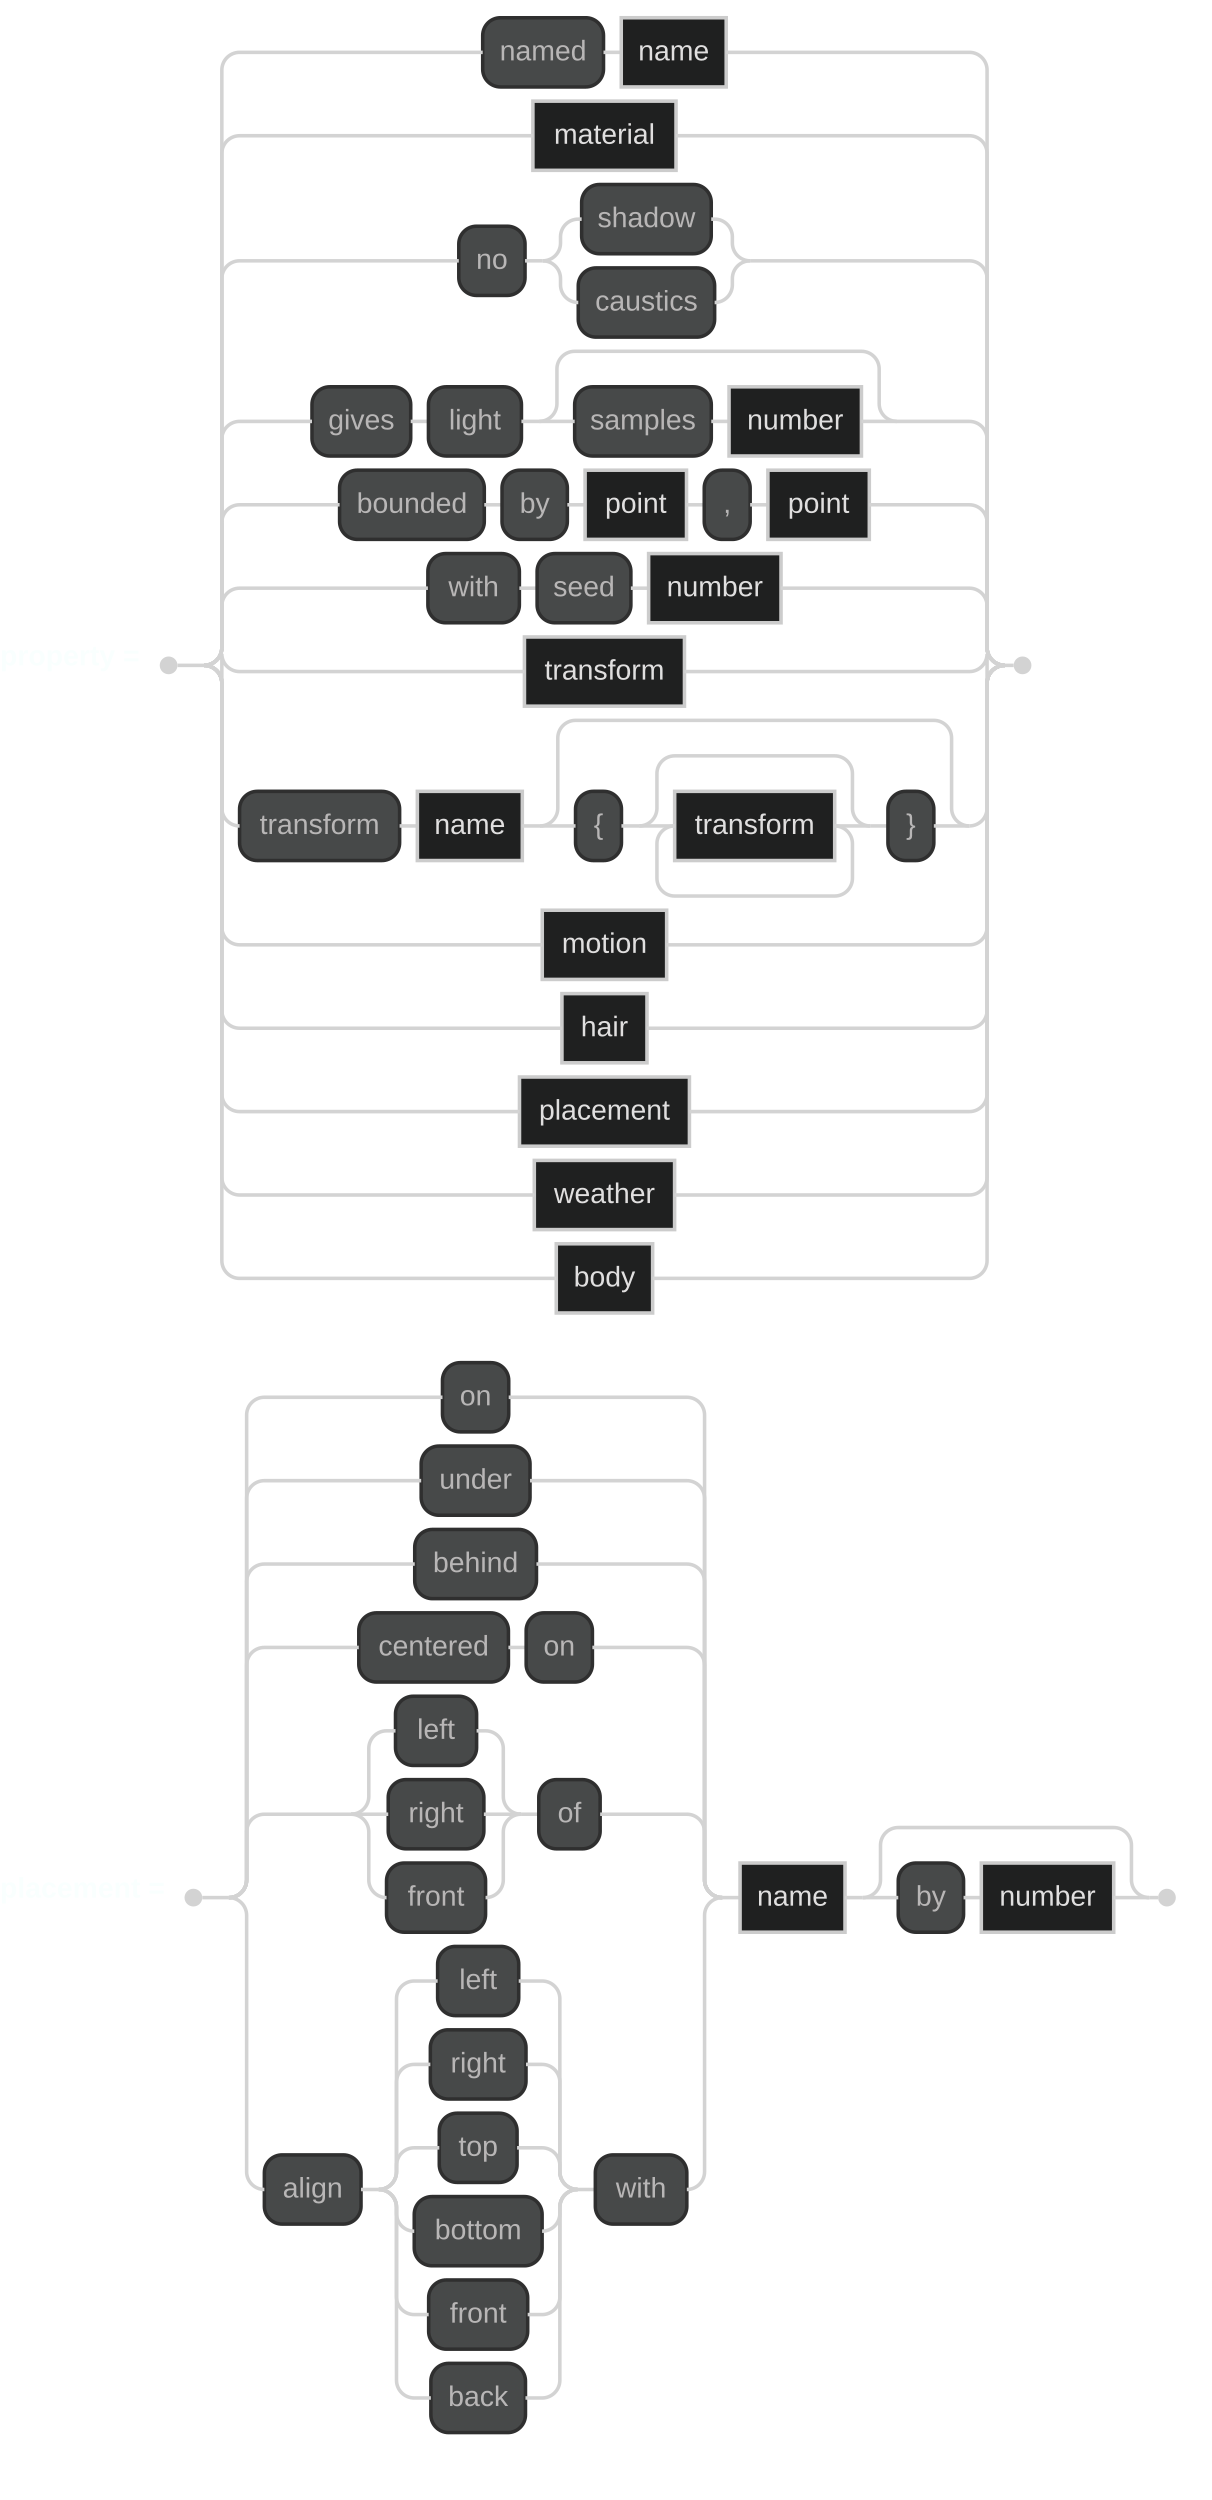
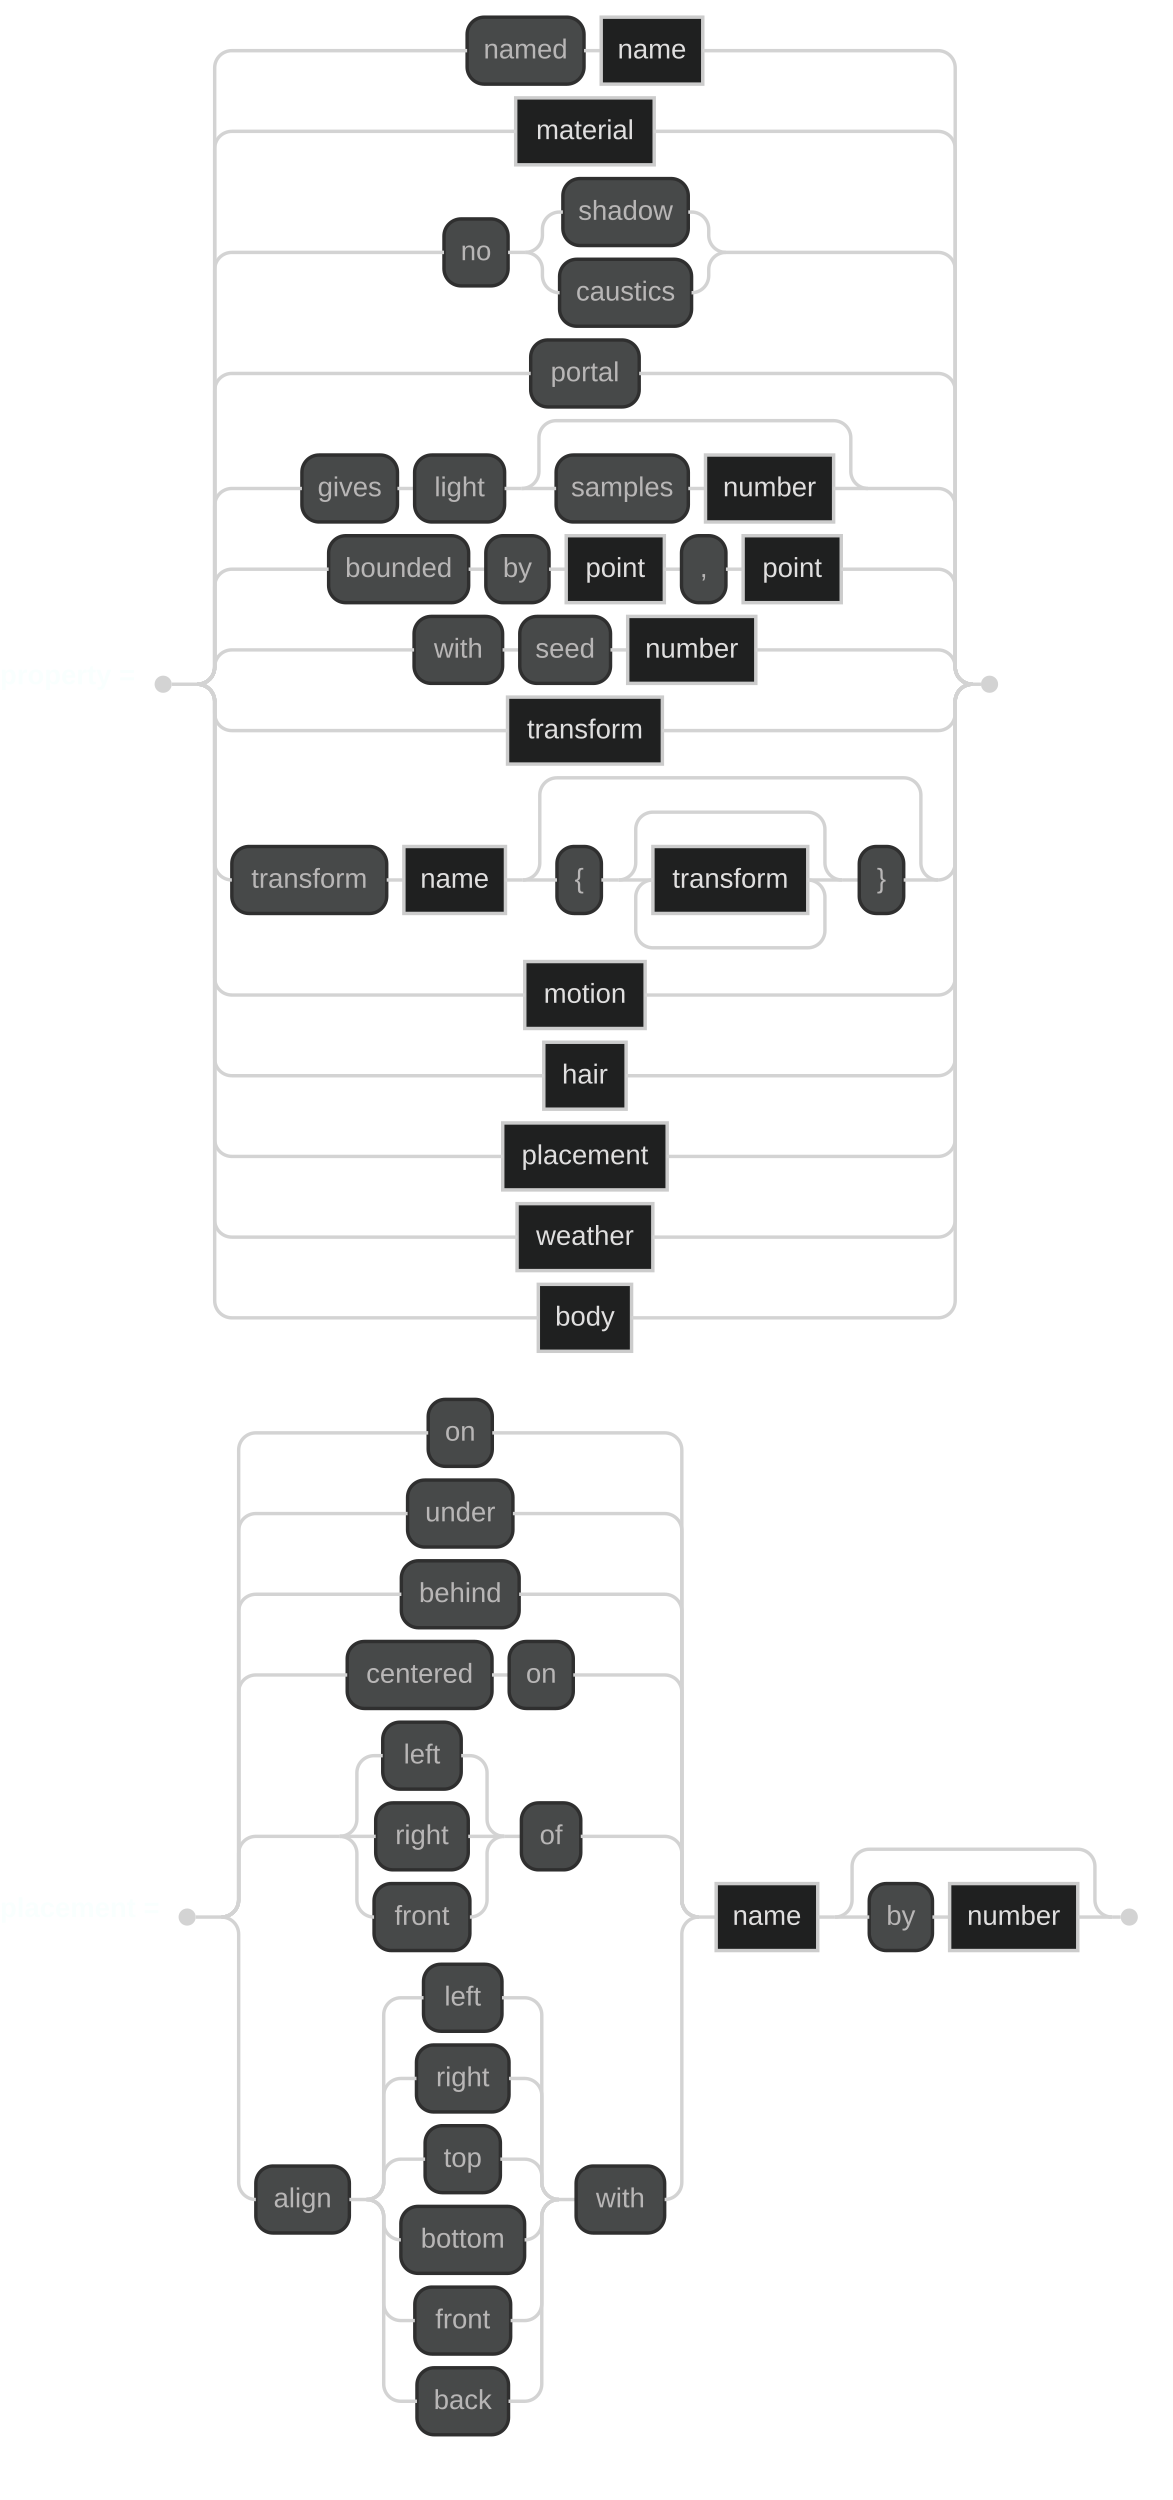
- <svg xmlns="http://www.w3.org/2000/svg" id="my-svg" width="100%" class="railroad-diagram" style="max-width: 682.688px; background-color: transparent;" viewBox="0 0 682.688 1409" role="graphics-document document" aria-roledescription="railroadEbnf">
+ <svg xmlns="http://www.w3.org/2000/svg" id="my-svg" width="100%" class="railroad-diagram" style="max-width: 682.688px; background-color: transparent;" viewBox="0 0 682.688 1456" role="graphics-document document" aria-roledescription="railroadEbnf">
  <style>#my-svg{font-family:"trebuchet ms",verdana,arial,sans-serif;font-size:16px;fill:#ccc;}@keyframes edge-animation-frame{from{stroke-dashoffset:0;}}@keyframes dash{to{stroke-dashoffset:0;}}#my-svg .edge-animation-slow{stroke-dasharray:9,5!important;stroke-dashoffset:900;animation:dash 50s linear infinite;stroke-linecap:round;}#my-svg .edge-animation-fast{stroke-dasharray:9,5!important;stroke-dashoffset:900;animation:dash 20s linear infinite;stroke-linecap:round;}#my-svg .error-icon{fill:#a44141;}#my-svg .error-text{fill:#ddd;stroke:#ddd;}#my-svg .edge-thickness-normal{stroke-width:1px;}#my-svg .edge-thickness-thick{stroke-width:3.5px;}#my-svg .edge-pattern-solid{stroke-dasharray:0;}#my-svg .edge-thickness-invisible{stroke-width:0;fill:none;}#my-svg .edge-pattern-dashed{stroke-dasharray:3;}#my-svg .edge-pattern-dotted{stroke-dasharray:2;}#my-svg .marker{fill:lightgrey;stroke:lightgrey;}#my-svg .marker.cross{stroke:lightgrey;}#my-svg svg{font-family:"trebuchet ms",verdana,arial,sans-serif;font-size:16px;}#my-svg p{margin:0;}#my-svg .railroad-diagram{font-family:"trebuchet ms",verdana,arial,sans-serif;font-size:16px;}#my-svg .railroad-terminal rect{fill:hsl(180, 1.587%, 28.353%);stroke:hsl(180, 0%, 18.353%);stroke-width:2px;}#my-svg .railroad-terminal text{fill:rgb(183.848, 181.552, 181.552);font-family:"trebuchet ms",verdana,arial,sans-serif;font-size:16px;text-anchor:middle;dominant-baseline:middle;}#my-svg .railroad-nonterminal rect{fill:#1f2020;stroke:#cccccc;stroke-width:2px;}#my-svg .railroad-nonterminal text{fill:#e0dfdf;font-family:"trebuchet ms",verdana,arial,sans-serif;font-size:16px;text-anchor:middle;dominant-baseline:middle;}#my-svg .railroad-line{stroke:lightgrey;stroke-width:2px;fill:none;}#my-svg .railroad-start circle,#my-svg .railroad-end circle{fill:lightgrey;}#my-svg .railroad-comment ellipse{fill:#181818;stroke:hsl(20, 0%, 2.353%);stroke-width:2px;}#my-svg .railroad-comment text{fill:rgb(223, 223.667, 224);font-style:italic;font-family:"trebuchet ms",verdana,arial,sans-serif;font-size:16px;text-anchor:middle;dominant-baseline:middle;}#my-svg .railroad-special rect{fill:hsl(20, 1.587%, 12.353%);stroke:hsl(20, 0%, 2.353%);stroke-width:2px;stroke-dasharray:5,3;}#my-svg .railroad-special text{fill:#e0dfdf;font-family:"trebuchet ms",verdana,arial,sans-serif;font-size:16px;text-anchor:middle;dominant-baseline:middle;}#my-svg .railroad-rule-name{font-weight:bold;fill:#F9FFFE;font-family:"trebuchet ms",verdana,arial,sans-serif;font-size:16px;}#my-svg .node .neo-node{stroke:#ccc;}#my-svg [data-look="neo"].node rect,#my-svg [data-look="neo"].cluster rect,#my-svg [data-look="neo"].node polygon{stroke:url(#my-svg-gradient);filter:drop-shadow( 1px 2px 2px rgba(185,185,185,1));}#my-svg [data-look="neo"].swimlane.cluster rect{filter:none;}#my-svg [data-look="neo"].node path{stroke:url(#my-svg-gradient);stroke-width:1px;}#my-svg [data-look="neo"].node .outer-path{filter:drop-shadow( 1px 2px 2px rgba(185,185,185,1));}#my-svg [data-look="neo"].node .neo-line path{stroke:#ccc;filter:none;}#my-svg [data-look="neo"].node circle{stroke:url(#my-svg-gradient);filter:drop-shadow( 1px 2px 2px rgba(185,185,185,1));}#my-svg [data-look="neo"].node circle .state-start{fill:#000000;}#my-svg [data-look="neo"].icon-shape .icon{fill:url(#my-svg-gradient);filter:drop-shadow( 1px 2px 2px rgba(185,185,185,1));}#my-svg [data-look="neo"].icon-shape .icon-neo path{stroke:url(#my-svg-gradient);filter:drop-shadow( 1px 2px 2px rgba(185,185,185,1));}#my-svg :root{--mermaid-font-family:"trebuchet ms",verdana,arial,sans-serif;}</style>
  <g />
  <g class="railroad-rule" transform="translate(0, 10)">
    <g transform="translate(115.0312, 0)">
      <g class="railroad-choice">
        <g class="railroad-sequence" transform="translate(157.0234, 0)">
          <g class="railroad-terminal" transform="translate(0, 0)">
            <rect x="0" y="0" width="68.078" height="39" rx="10" ry="10" />
            <text x="34.039" y="19.5">named</text>
          </g>
          <path class="railroad-line" d="M 68.078 19.5 L 78.078 19.5" />
          <g class="railroad-nonterminal" transform="translate(78.07812, 0)">
            <rect x="0" y="0" width="59.156" height="39" />
            <text x="29.578" y="19.5">name</text>
          </g>
        </g>
-         <path class="railroad-line" d="M 0 365 A 10 10 0 0 0 10 355 L 10 29.5 A 10 10 0 0 1 20 19.5 L 157.023 19.5" />
-         <path class="railroad-line" d="M 294.258 19.5 L 431.281 19.5 A 10 10 0 0 1 441.281 29.5 L 441.281 355 A 10 10 0 0 0 451.281 365" />
+         <path class="railroad-line" d="M 0 388.5 A 10 10 0 0 0 10 378.5 L 10 29.5 A 10 10 0 0 1 20 19.5 L 157.023 19.5" />
+         <path class="railroad-line" d="M 294.258 19.5 L 431.281 19.5 A 10 10 0 0 1 441.281 29.5 L 441.281 378.5 A 10 10 0 0 0 451.281 388.5" />
        <g class="railroad-nonterminal" transform="translate(185.3047, 47)">
          <rect x="0" y="0" width="80.672" height="39" />
          <text x="40.336" y="19.5">material</text>
        </g>
-         <path class="railroad-line" d="M 0 365 A 10 10 0 0 0 10 355 L 10 76.5 A 10 10 0 0 1 20 66.5 L 185.305 66.5" />
-         <path class="railroad-line" d="M 265.977 66.5 L 431.281 66.5 A 10 10 0 0 1 441.281 76.5 L 441.281 355 A 10 10 0 0 0 451.281 365" />
+         <path class="railroad-line" d="M 0 388.5 A 10 10 0 0 0 10 378.5 L 10 76.5 A 10 10 0 0 1 20 66.5 L 185.305 66.5" />
+         <path class="railroad-line" d="M 265.977 66.5 L 431.281 66.5 A 10 10 0 0 1 441.281 76.5 L 441.281 378.5 A 10 10 0 0 0 451.281 388.5" />
        <g class="railroad-sequence" transform="translate(143.5469, 94)">
          <g class="railroad-terminal" transform="translate(0, 23.5)">
            <rect x="0" y="0" width="37.328" height="39" rx="10" ry="10" />
            <text x="18.664" y="19.5">no</text>
          </g>
          <path class="railroad-line" d="M 37.328 43 L 47.328 43" />
          <g class="railroad-choice" transform="translate(47.32812, 0)">
            <g class="railroad-terminal" transform="translate(21.91406, 0)">
              <rect x="0" y="0" width="73.031" height="39" rx="10" ry="10" />
              <text x="36.516" y="19.5">shadow</text>
            </g>
            <path class="railroad-line" d="M 0 43 A 10 10 0 0 0 10 33 L 10 29.5 A 10 10 0 0 1 20 19.5 L 21.914 19.5" />
            <path class="railroad-line" d="M 94.945 19.5 L 96.859 19.5 A 10 10 0 0 1 106.859 29.5 L 106.859 33 A 10 10 0 0 0 116.859 43" />
            <g class="railroad-terminal" transform="translate(20, 47)">
              <rect x="0" y="0" width="76.859" height="39" rx="10" ry="10" />
              <text x="38.43" y="19.5">caustics</text>
            </g>
            <path class="railroad-line" d="M 0 43 A 10 10 0 0 1 10 53 L 10 56.5 A 10 10 0 0 0 20 66.5 L 20 66.5" />
            <path class="railroad-line" d="M 96.859 66.5 L 96.859 66.5 A 10 10 0 0 0 106.859 56.5 L 106.859 53 A 10 10 0 0 1 116.859 43" />
          </g>
        </g>
-         <path class="railroad-line" d="M 0 365 A 10 10 0 0 0 10 355 L 10 147 A 10 10 0 0 1 20 137 L 143.547 137" />
-         <path class="railroad-line" d="M 307.734 137 L 431.281 137 A 10 10 0 0 1 441.281 147 L 441.281 355 A 10 10 0 0 0 451.281 365" />
-         <g class="railroad-sequence" transform="translate(60.80469, 188)">
+         <path class="railroad-line" d="M 0 388.5 A 10 10 0 0 0 10 378.5 L 10 147 A 10 10 0 0 1 20 137 L 143.547 137" />
+         <path class="railroad-line" d="M 307.734 137 L 431.281 137 A 10 10 0 0 1 441.281 147 L 441.281 378.5 A 10 10 0 0 0 451.281 388.5" />
+         <g class="railroad-terminal" transform="translate(194.0469, 188)">
+           <rect x="0" y="0" width="63.188" height="39" rx="10" ry="10" />
+           <text x="31.594" y="19.5">portal</text>
+         </g>
+         <path class="railroad-line" d="M 0 388.5 A 10 10 0 0 0 10 378.5 L 10 217.5 A 10 10 0 0 1 20 207.5 L 194.047 207.5" />
+         <path class="railroad-line" d="M 257.234 207.5 L 431.281 207.5 A 10 10 0 0 1 441.281 217.5 L 441.281 378.5 A 10 10 0 0 0 451.281 388.5" />
+         <g class="railroad-sequence" transform="translate(60.80469, 235)">
          <g class="railroad-terminal" transform="translate(0, 20)">
            <rect x="0" y="0" width="55.641" height="39" rx="10" ry="10" />
            <text x="27.82" y="19.5">gives</text>
          </g>
          <path class="railroad-line" d="M 55.641 39.5 L 65.641 39.5" />
          <g class="railroad-terminal" transform="translate(65.64062, 20)">
            <rect x="0" y="0" width="52.406" height="39" rx="10" ry="10" />
            <text x="26.203" y="19.5">light</text>
          </g>
          <path class="railroad-line" d="M 118.047 39.5 L 128.047 39.5" />
          <g class="railroad-optional" transform="translate(128.0469, 0)">
            <g class="railroad-sequence" transform="translate(20, 20)">
              <g class="railroad-terminal" transform="translate(0, 0)">
                <rect x="0" y="0" width="77" height="39" rx="10" ry="10" />
                <text x="38.5" y="19.5">samples</text>
              </g>
              <path class="railroad-line" d="M 77 19.5 L 87 19.5" />
              <g class="railroad-nonterminal" transform="translate(87, 0)">
                <rect x="0" y="0" width="74.625" height="39" />
                <text x="37.312" y="19.5">number</text>
              </g>
            </g>
            <path class="railroad-line" d="M 0 39.5 L 20 39.5" />
            <path class="railroad-line" d="M 181.625 39.5 L 201.625 39.5" />
            <path class="railroad-line" d="M 0 39.5 A 10 10 0 0 0 10 29.5 L 10 10 A 10 10 0 0 1 20 0 L 181.625 0 A 10 10 0 0 1 191.625 10 L 191.625 29.5 A 10 10 0 0 0 201.625 39.5" />
          </g>
        </g>
-         <path class="railroad-line" d="M 0 365 A 10 10 0 0 0 10 355 L 10 237.5 A 10 10 0 0 1 20 227.5 L 60.805 227.5" />
-         <path class="railroad-line" d="M 390.477 227.5 L 431.281 227.5 A 10 10 0 0 1 441.281 237.5 L 441.281 355 A 10 10 0 0 0 451.281 365" />
-         <g class="railroad-sequence" transform="translate(76.36719, 255)">
+         <path class="railroad-line" d="M 0 388.5 A 10 10 0 0 0 10 378.5 L 10 284.5 A 10 10 0 0 1 20 274.5 L 60.805 274.5" />
+         <path class="railroad-line" d="M 390.477 274.5 L 431.281 274.5 A 10 10 0 0 1 441.281 284.5 L 441.281 378.5 A 10 10 0 0 0 451.281 388.5" />
+         <g class="railroad-sequence" transform="translate(76.36719, 302)">
          <g class="railroad-terminal" transform="translate(0, 0)">
            <rect x="0" y="0" width="81.547" height="39" rx="10" ry="10" />
            <text x="40.773" y="19.5">bounded</text>
          </g>
          <path class="railroad-line" d="M 81.547 19.5 L 91.547 19.5" />
          <g class="railroad-terminal" transform="translate(91.54688, 0)">
            <rect x="0" y="0" width="36.812" height="39" rx="10" ry="10" />
            <text x="18.406" y="19.5">by</text>
          </g>
          <path class="railroad-line" d="M 128.359 19.5 L 138.359 19.5" />
          <g class="railroad-nonterminal" transform="translate(138.3594, 0)">
            <rect x="0" y="0" width="57.156" height="39" />
            <text x="28.578" y="19.5">point</text>
          </g>
          <path class="railroad-line" d="M 195.516 19.5 L 205.516 19.5" />
          <g class="railroad-terminal" transform="translate(205.5156, 0)">
            <rect x="0" y="0" width="25.875" height="39" rx="10" ry="10" />
            <text x="12.938" y="19.5">,</text>
          </g>
          <path class="railroad-line" d="M 231.391 19.5 L 241.391 19.5" />
          <g class="railroad-nonterminal" transform="translate(241.3906, 0)">
            <rect x="0" y="0" width="57.156" height="39" />
            <text x="28.578" y="19.5">point</text>
          </g>
        </g>
-         <path class="railroad-line" d="M 0 365 A 10 10 0 0 0 10 355 L 10 284.5 A 10 10 0 0 1 20 274.5 L 76.367 274.5" />
-         <path class="railroad-line" d="M 374.914 274.5 L 431.281 274.5 A 10 10 0 0 1 441.281 284.5 L 441.281 355 A 10 10 0 0 0 451.281 365" />
-         <g class="railroad-sequence" transform="translate(126.125, 302)">
+         <path class="railroad-line" d="M 0 388.5 A 10 10 0 0 0 10 378.5 L 10 331.5 A 10 10 0 0 1 20 321.5 L 76.367 321.5" />
+         <path class="railroad-line" d="M 374.914 321.5 L 431.281 321.5 A 10 10 0 0 1 441.281 331.5 L 441.281 378.5 A 10 10 0 0 0 451.281 388.5" />
+         <g class="railroad-sequence" transform="translate(126.125, 349)">
          <g class="railroad-terminal" transform="translate(0, 0)">
            <rect x="0" y="0" width="51.562" height="39" rx="10" ry="10" />
            <text x="25.781" y="19.5">with</text>
          </g>
          <path class="railroad-line" d="M 51.562 19.5 L 61.562 19.5" />
          <g class="railroad-terminal" transform="translate(61.5625, 0)">
            <rect x="0" y="0" width="52.844" height="39" rx="10" ry="10" />
            <text x="26.422" y="19.5">seed</text>
          </g>
          <path class="railroad-line" d="M 114.406 19.5 L 124.406 19.5" />
          <g class="railroad-nonterminal" transform="translate(124.4062, 0)">
            <rect x="0" y="0" width="74.625" height="39" />
            <text x="37.312" y="19.5">number</text>
          </g>
        </g>
-         <path class="railroad-line" d="M 0 365 A 10 10 0 0 0 10 355 L 10 331.5 A 10 10 0 0 1 20 321.5 L 126.125 321.5" />
-         <path class="railroad-line" d="M 325.156 321.5 L 431.281 321.5 A 10 10 0 0 1 441.281 331.5 L 441.281 355 A 10 10 0 0 0 451.281 365" />
-         <g class="railroad-nonterminal" transform="translate(180.5469, 349)">
+         <path class="railroad-line" d="M 0 388.5 A 10 10 0 0 0 10 378.5 L 10 378.5 A 10 10 0 0 1 20 368.5 L 126.125 368.5" />
+         <path class="railroad-line" d="M 325.156 368.5 L 431.281 368.5 A 10 10 0 0 1 441.281 378.5 L 441.281 378.5 A 10 10 0 0 0 451.281 388.5" />
+         <g class="railroad-nonterminal" transform="translate(180.5469, 396)">
          <rect x="0" y="0" width="90.188" height="39" />
          <text x="45.094" y="19.5">transform</text>
        </g>
-         <path class="railroad-line" d="M 0 365 A 10 10 0 0 1 10 375 L 10 358.5 A 10 10 0 0 0 20 368.5 L 180.547 368.5" />
-         <path class="railroad-line" d="M 270.734 368.5 L 431.281 368.5 A 10 10 0 0 0 441.281 358.5 L 441.281 375 A 10 10 0 0 1 451.281 365" />
-         <g class="railroad-sequence" transform="translate(20, 396)">
+         <path class="railroad-line" d="M 0 388.5 A 10 10 0 0 1 10 398.5 L 10 405.5 A 10 10 0 0 0 20 415.5 L 180.547 415.5" />
+         <path class="railroad-line" d="M 270.734 415.5 L 431.281 415.5 A 10 10 0 0 0 441.281 405.5 L 441.281 398.5 A 10 10 0 0 1 451.281 388.5" />
+         <g class="railroad-sequence" transform="translate(20, 443)">
          <g class="railroad-terminal" transform="translate(0, 40)">
            <rect x="0" y="0" width="90.188" height="39" rx="10" ry="10" />
            <text x="45.094" y="19.5">transform</text>
          </g>
          <path class="railroad-line" d="M 90.188 59.5 L 100.188 59.5" />
          <g class="railroad-nonterminal" transform="translate(100.1875, 40)">
            <rect x="0" y="0" width="59.156" height="39" />
            <text x="29.578" y="19.5">name</text>
          </g>
          <path class="railroad-line" d="M 159.344 59.5 L 169.344 59.5" />
          <g class="railroad-optional" transform="translate(169.3438, 0)">
            <g class="railroad-sequence" transform="translate(20, 20)">
              <g class="railroad-terminal" transform="translate(0, 20)">
                <rect x="0" y="0" width="25.875" height="39" rx="10" ry="10" />
                <text x="12.938" y="19.5">{</text>
              </g>
              <path class="railroad-line" d="M 25.875 39.5 L 35.875 39.5" />
              <g class="railroad-repetition" transform="translate(35.875, 0)">
                <g class="railroad-nonterminal" transform="translate(20, 20)">
                  <rect x="0" y="0" width="90.188" height="39" />
                  <text x="45.094" y="19.5">transform</text>
                </g>
                <path class="railroad-line" d="M 0 39.5 L 20 39.5" />
                <path class="railroad-line" d="M 110.188 39.5 L 130.188 39.5" />
                <path class="railroad-line" d="M 110.188 39.5 A 10 10 0 0 1 120.188 49.5 L 120.188 69 A 10 10 0 0 1 110.188 79 L 20 79 A 10 10 0 0 1 10 69 L 10 49.5 A 10 10 0 0 1 20 39.5" />
                <path class="railroad-line" d="M 0 39.5 A 10 10 0 0 0 10 29.5 L 10 10 A 10 10 0 0 1 20 0 L 110.188 0 A 10 10 0 0 1 120.188 10 L 120.188 29.5 A 10 10 0 0 0 130.188 39.5" />
              </g>
              <path class="railroad-line" d="M 166.062 39.5 L 176.062 39.5" />
              <g class="railroad-terminal" transform="translate(176.0625, 20)">
                <rect x="0" y="0" width="25.875" height="39" rx="10" ry="10" />
                <text x="12.938" y="19.5">}</text>
              </g>
            </g>
            <path class="railroad-line" d="M 0 59.5 L 20 59.5" />
            <path class="railroad-line" d="M 221.938 59.5 L 241.938 59.5" />
            <path class="railroad-line" d="M 0 59.5 A 10 10 0 0 0 10 49.5 L 10 10 A 10 10 0 0 1 20 0 L 221.938 0 A 10 10 0 0 1 231.938 10 L 231.938 49.5 A 10 10 0 0 0 241.938 59.5" />
          </g>
        </g>
-         <path class="railroad-line" d="M 0 365 A 10 10 0 0 1 10 375 L 10 445.5 A 10 10 0 0 0 20 455.5 L 20 455.5" />
-         <path class="railroad-line" d="M 431.281 455.5 L 431.281 455.5 A 10 10 0 0 0 441.281 445.5 L 441.281 375 A 10 10 0 0 1 451.281 365" />
-         <g class="railroad-nonterminal" transform="translate(190.5859, 503)">
+         <path class="railroad-line" d="M 0 388.5 A 10 10 0 0 1 10 398.5 L 10 492.5 A 10 10 0 0 0 20 502.5 L 20 502.5" />
+         <path class="railroad-line" d="M 431.281 502.5 L 431.281 502.5 A 10 10 0 0 0 441.281 492.5 L 441.281 398.5 A 10 10 0 0 1 451.281 388.5" />
+         <g class="railroad-nonterminal" transform="translate(190.5859, 550)">
          <rect x="0" y="0" width="70.109" height="39" />
          <text x="35.055" y="19.5">motion</text>
        </g>
-         <path class="railroad-line" d="M 0 365 A 10 10 0 0 1 10 375 L 10 512.5 A 10 10 0 0 0 20 522.5 L 190.586 522.5" />
-         <path class="railroad-line" d="M 260.695 522.5 L 431.281 522.5 A 10 10 0 0 0 441.281 512.5 L 441.281 375 A 10 10 0 0 1 451.281 365" />
-         <g class="railroad-nonterminal" transform="translate(201.6719, 550)">
+         <path class="railroad-line" d="M 0 388.5 A 10 10 0 0 1 10 398.5 L 10 559.5 A 10 10 0 0 0 20 569.5 L 190.586 569.5" />
+         <path class="railroad-line" d="M 260.695 569.5 L 431.281 569.5 A 10 10 0 0 0 441.281 559.5 L 441.281 398.5 A 10 10 0 0 1 451.281 388.5" />
+         <g class="railroad-nonterminal" transform="translate(201.6719, 597)">
          <rect x="0" y="0" width="47.938" height="39" />
          <text x="23.969" y="19.5">hair</text>
        </g>
-         <path class="railroad-line" d="M 0 365 A 10 10 0 0 1 10 375 L 10 559.5 A 10 10 0 0 0 20 569.5 L 201.672 569.5" />
-         <path class="railroad-line" d="M 249.609 569.5 L 431.281 569.5 A 10 10 0 0 0 441.281 559.5 L 441.281 375 A 10 10 0 0 1 451.281 365" />
-         <g class="railroad-nonterminal" transform="translate(177.75, 597)">
+         <path class="railroad-line" d="M 0 388.5 A 10 10 0 0 1 10 398.5 L 10 606.5 A 10 10 0 0 0 20 616.5 L 201.672 616.5" />
+         <path class="railroad-line" d="M 249.609 616.5 L 431.281 616.5 A 10 10 0 0 0 441.281 606.5 L 441.281 398.5 A 10 10 0 0 1 451.281 388.5" />
+         <g class="railroad-nonterminal" transform="translate(177.75, 644)">
          <rect x="0" y="0" width="95.781" height="39" />
          <text x="47.891" y="19.5">placement</text>
        </g>
-         <path class="railroad-line" d="M 0 365 A 10 10 0 0 1 10 375 L 10 606.5 A 10 10 0 0 0 20 616.5 L 177.75 616.5" />
-         <path class="railroad-line" d="M 273.531 616.5 L 431.281 616.5 A 10 10 0 0 0 441.281 606.5 L 441.281 375 A 10 10 0 0 1 451.281 365" />
-         <g class="railroad-nonterminal" transform="translate(186.1016, 644)">
+         <path class="railroad-line" d="M 0 388.5 A 10 10 0 0 1 10 398.5 L 10 653.5 A 10 10 0 0 0 20 663.5 L 177.75 663.5" />
+         <path class="railroad-line" d="M 273.531 663.5 L 431.281 663.5 A 10 10 0 0 0 441.281 653.5 L 441.281 398.5 A 10 10 0 0 1 451.281 388.5" />
+         <g class="railroad-nonterminal" transform="translate(186.1016, 691)">
          <rect x="0" y="0" width="79.078" height="39" />
          <text x="39.539" y="19.5">weather</text>
        </g>
-         <path class="railroad-line" d="M 0 365 A 10 10 0 0 1 10 375 L 10 653.5 A 10 10 0 0 0 20 663.5 L 186.102 663.5" />
-         <path class="railroad-line" d="M 265.18 663.5 L 431.281 663.5 A 10 10 0 0 0 441.281 653.5 L 441.281 375 A 10 10 0 0 1 451.281 365" />
-         <g class="railroad-nonterminal" transform="translate(198.4844, 691)">
+         <path class="railroad-line" d="M 0 388.5 A 10 10 0 0 1 10 398.5 L 10 700.5 A 10 10 0 0 0 20 710.5 L 186.102 710.5" />
+         <path class="railroad-line" d="M 265.18 710.5 L 431.281 710.5 A 10 10 0 0 0 441.281 700.5 L 441.281 398.5 A 10 10 0 0 1 451.281 388.5" />
+         <g class="railroad-nonterminal" transform="translate(198.4844, 738)">
          <rect x="0" y="0" width="54.312" height="39" />
          <text x="27.156" y="19.5">body</text>
        </g>
-         <path class="railroad-line" d="M 0 365 A 10 10 0 0 1 10 375 L 10 700.5 A 10 10 0 0 0 20 710.5 L 198.484 710.5" />
-         <path class="railroad-line" d="M 252.797 710.5 L 431.281 710.5 A 10 10 0 0 0 441.281 700.5 L 441.281 375 A 10 10 0 0 1 451.281 365" />
+         <path class="railroad-line" d="M 0 388.5 A 10 10 0 0 1 10 398.5 L 10 747.5 A 10 10 0 0 0 20 757.5 L 198.484 757.5" />
+         <path class="railroad-line" d="M 252.797 757.5 L 431.281 757.5 A 10 10 0 0 0 441.281 747.5 L 441.281 398.5 A 10 10 0 0 1 451.281 388.5" />
      </g>
    </g>
    <g class="railroad-rule-name-group">
-       <text class="railroad-rule-name" x="0" y="365">property =</text>
+       <text class="railroad-rule-name" x="0" y="388.5">property =</text>
    </g>
    <g class="railroad-start">
-       <circle cx="95.031" cy="365" r="5" />
+       <circle cx="95.031" cy="388.5" r="5" />
    </g>
    <g class="railroad-end">
-       <circle cx="576.312" cy="365" r="5" />
-     </g>
-     <path class="railroad-line" d="M 100.031 365 L 115.031 365" />
-     <path class="railroad-line" d="M 566.312 365 L 571.312 365" />
+       <circle cx="576.312" cy="388.5" r="5" />
+     </g>
+     <path class="railroad-line" d="M 100.031 388.5 L 115.031 388.5" />
+     <path class="railroad-line" d="M 566.312 388.5 L 571.312 388.5" />
  </g>
-   <g class="railroad-rule" transform="translate(0, 768)">
+   <g class="railroad-rule" transform="translate(0, 815)">
    <g transform="translate(129, 0)">
      <g class="railroad-sequence">
        <g class="railroad-choice" transform="translate(0, 0)">
          <g class="railroad-terminal" transform="translate(120.3828, 0)">
            <rect x="0" y="0" width="37.328" height="39" rx="10" ry="10" />
            <text x="18.664" y="19.5">on</text>
          </g>
          <path class="railroad-line" d="M 0 301.5 A 10 10 0 0 0 10 291.5 L 10 29.5 A 10 10 0 0 1 20 19.5 L 120.383 19.5" />
          <path class="railroad-line" d="M 157.711 19.5 L 258.094 19.5 A 10 10 0 0 1 268.094 29.5 L 268.094 291.5 A 10 10 0 0 0 278.094 301.5" />
          <g class="railroad-terminal" transform="translate(108.375, 47)">
            <rect x="0" y="0" width="61.344" height="39" rx="10" ry="10" />
            <text x="30.672" y="19.5">under</text>
          </g>
          <path class="railroad-line" d="M 0 301.5 A 10 10 0 0 0 10 291.5 L 10 76.5 A 10 10 0 0 1 20 66.5 L 108.375 66.5" />
          <path class="railroad-line" d="M 169.719 66.5 L 258.094 66.5 A 10 10 0 0 1 268.094 76.5 L 268.094 291.5 A 10 10 0 0 0 278.094 301.5" />
          <g class="railroad-terminal" transform="translate(104.7422, 94)">
            <rect x="0" y="0" width="68.609" height="39" rx="10" ry="10" />
            <text x="34.305" y="19.5">behind</text>
          </g>
          <path class="railroad-line" d="M 0 301.5 A 10 10 0 0 0 10 291.5 L 10 123.5 A 10 10 0 0 1 20 113.5 L 104.742 113.5" />
          <path class="railroad-line" d="M 173.352 113.5 L 258.094 113.5 A 10 10 0 0 1 268.094 123.5 L 268.094 291.5 A 10 10 0 0 0 278.094 301.5" />
          <g class="railroad-sequence" transform="translate(73.21875, 141)">
            <g class="railroad-terminal" transform="translate(0, 0)">
              <rect x="0" y="0" width="84.328" height="39" rx="10" ry="10" />
              <text x="42.164" y="19.5">centered</text>
            </g>
            <path class="railroad-line" d="M 84.328 19.5 L 94.328 19.5" />
            <g class="railroad-terminal" transform="translate(94.32812, 0)">
              <rect x="0" y="0" width="37.328" height="39" rx="10" ry="10" />
              <text x="18.664" y="19.5">on</text>
            </g>
          </g>
          <path class="railroad-line" d="M 0 301.5 A 10 10 0 0 0 10 291.5 L 10 170.5 A 10 10 0 0 1 20 160.5 L 73.219 160.5" />
          <path class="railroad-line" d="M 204.875 160.5 L 258.094 160.5 A 10 10 0 0 1 268.094 170.5 L 268.094 291.5 A 10 10 0 0 0 278.094 301.5" />
          <g class="railroad-sequence" transform="translate(68.85156, 188)">
            <g class="railroad-choice" transform="translate(0, 0)">
              <g class="railroad-terminal" transform="translate(25.05469, 0)">
                <rect x="0" y="0" width="45.703" height="39" rx="10" ry="10" />
                <text x="22.852" y="19.5">left</text>
              </g>
              <path class="railroad-line" d="M 0 66.5 A 10 10 0 0 0 10 56.5 L 10 29.5 A 10 10 0 0 1 20 19.5 L 25.055 19.5" />
              <path class="railroad-line" d="M 70.758 19.5 L 75.812 19.5 A 10 10 0 0 1 85.812 29.5 L 85.812 56.5 A 10 10 0 0 0 95.812 66.5" />
              <g class="railroad-terminal" transform="translate(20.95312, 47)">
                <rect x="0" y="0" width="53.906" height="39" rx="10" ry="10" />
                <text x="26.953" y="19.5">right</text>
              </g>
              <path class="railroad-line" d="M 0 66.5 L 20.953 66.5" />
              <path class="railroad-line" d="M 74.859 66.5 L 95.812 66.5" />
              <g class="railroad-terminal" transform="translate(20, 94)">
                <rect x="0" y="0" width="55.812" height="39" rx="10" ry="10" />
                <text x="27.906" y="19.5">front</text>
              </g>
              <path class="railroad-line" d="M 0 66.5 A 10 10 0 0 1 10 76.5 L 10 103.5 A 10 10 0 0 0 20 113.5 L 20 113.5" />
              <path class="railroad-line" d="M 75.812 113.5 L 75.812 113.5 A 10 10 0 0 0 85.812 103.5 L 85.812 76.5 A 10 10 0 0 1 95.812 66.5" />
            </g>
            <path class="railroad-line" d="M 95.812 66.5 L 105.812 66.5" />
            <g class="railroad-terminal" transform="translate(105.8125, 47)">
              <rect x="0" y="0" width="34.578" height="39" rx="10" ry="10" />
              <text x="17.289" y="19.5">of</text>
            </g>
          </g>
          <path class="railroad-line" d="M 0 301.5 A 10 10 0 0 0 10 291.5 L 10 264.5 A 10 10 0 0 1 20 254.5 L 68.852 254.5" />
          <path class="railroad-line" d="M 209.242 254.5 L 258.094 254.5 A 10 10 0 0 1 268.094 264.5 L 268.094 291.5 A 10 10 0 0 0 278.094 301.5" />
          <g class="railroad-sequence" transform="translate(20, 329)">
            <g class="railroad-terminal" transform="translate(0, 117.5)">
              <rect x="0" y="0" width="54.469" height="39" rx="10" ry="10" />
              <text x="27.234" y="19.5">align</text>
            </g>
            <path class="railroad-line" d="M 54.469 137 L 64.469 137" />
            <g class="railroad-choice" transform="translate(64.46875, 0)">
              <g class="railroad-terminal" transform="translate(33.17969, 0)">
                <rect x="0" y="0" width="45.703" height="39" rx="10" ry="10" />
                <text x="22.852" y="19.5">left</text>
              </g>
              <path class="railroad-line" d="M 0 137 A 10 10 0 0 0 10 127 L 10 29.5 A 10 10 0 0 1 20 19.5 L 33.18 19.5" />
              <path class="railroad-line" d="M 78.883 19.5 L 92.062 19.5 A 10 10 0 0 1 102.062 29.5 L 102.062 127 A 10 10 0 0 0 112.062 137" />
              <g class="railroad-terminal" transform="translate(29.07812, 47)">
                <rect x="0" y="0" width="53.906" height="39" rx="10" ry="10" />
                <text x="26.953" y="19.5">right</text>
              </g>
              <path class="railroad-line" d="M 0 137 A 10 10 0 0 0 10 127 L 10 76.5 A 10 10 0 0 1 20 66.5 L 29.078 66.5" />
              <path class="railroad-line" d="M 82.984 66.5 L 92.062 66.5 A 10 10 0 0 1 102.062 76.5 L 102.062 127 A 10 10 0 0 0 112.062 137" />
              <g class="railroad-terminal" transform="translate(34.10938, 94)">
                <rect x="0" y="0" width="43.844" height="39" rx="10" ry="10" />
                <text x="21.922" y="19.5">top</text>
              </g>
              <path class="railroad-line" d="M 0 137 A 10 10 0 0 0 10 127 L 10 123.5 A 10 10 0 0 1 20 113.5 L 34.109 113.5" />
              <path class="railroad-line" d="M 77.953 113.5 L 92.062 113.5 A 10 10 0 0 1 102.062 123.5 L 102.062 127 A 10 10 0 0 0 112.062 137" />
              <g class="railroad-terminal" transform="translate(20, 141)">
                <rect x="0" y="0" width="72.062" height="39" rx="10" ry="10" />
                <text x="36.031" y="19.5">bottom</text>
              </g>
              <path class="railroad-line" d="M 0 137 A 10 10 0 0 1 10 147 L 10 150.5 A 10 10 0 0 0 20 160.5 L 20 160.5" />
              <path class="railroad-line" d="M 92.062 160.5 L 92.062 160.5 A 10 10 0 0 0 102.062 150.5 L 102.062 147 A 10 10 0 0 1 112.062 137" />
              <g class="railroad-terminal" transform="translate(28.125, 188)">
                <rect x="0" y="0" width="55.812" height="39" rx="10" ry="10" />
                <text x="27.906" y="19.5">front</text>
              </g>
              <path class="railroad-line" d="M 0 137 A 10 10 0 0 1 10 147 L 10 197.5 A 10 10 0 0 0 20 207.5 L 28.125 207.5" />
              <path class="railroad-line" d="M 83.938 207.5 L 92.062 207.5 A 10 10 0 0 0 102.062 197.5 L 102.062 147 A 10 10 0 0 1 112.062 137" />
              <g class="railroad-terminal" transform="translate(29.375, 235)">
                <rect x="0" y="0" width="53.312" height="39" rx="10" ry="10" />
                <text x="26.656" y="19.5">back</text>
              </g>
              <path class="railroad-line" d="M 0 137 A 10 10 0 0 1 10 147 L 10 244.5 A 10 10 0 0 0 20 254.5 L 29.375 254.5" />
              <path class="railroad-line" d="M 82.688 254.5 L 92.062 254.5 A 10 10 0 0 0 102.062 244.5 L 102.062 147 A 10 10 0 0 1 112.062 137" />
            </g>
            <path class="railroad-line" d="M 176.531 137 L 186.531 137" />
            <g class="railroad-terminal" transform="translate(186.5312, 117.5)">
              <rect x="0" y="0" width="51.562" height="39" rx="10" ry="10" />
              <text x="25.781" y="19.5">with</text>
            </g>
          </g>
          <path class="railroad-line" d="M 0 301.5 A 10 10 0 0 1 10 311.5 L 10 456 A 10 10 0 0 0 20 466 L 20 466" />
          <path class="railroad-line" d="M 258.094 466 L 258.094 466 A 10 10 0 0 0 268.094 456 L 268.094 311.5 A 10 10 0 0 1 278.094 301.5" />
        </g>
        <path class="railroad-line" d="M 278.094 301.5 L 288.094 301.5" />
        <g class="railroad-nonterminal" transform="translate(288.0938, 282)">
          <rect x="0" y="0" width="59.156" height="39" />
          <text x="29.578" y="19.5">name</text>
        </g>
        <path class="railroad-line" d="M 347.25 301.5 L 357.25 301.5" />
        <g class="railroad-optional" transform="translate(357.25, 262)">
          <g class="railroad-sequence" transform="translate(20, 20)">
            <g class="railroad-terminal" transform="translate(0, 0)">
              <rect x="0" y="0" width="36.812" height="39" rx="10" ry="10" />
              <text x="18.406" y="19.5">by</text>
            </g>
            <path class="railroad-line" d="M 36.812 19.5 L 46.812 19.5" />
            <g class="railroad-nonterminal" transform="translate(46.8125, 0)">
              <rect x="0" y="0" width="74.625" height="39" />
              <text x="37.312" y="19.5">number</text>
            </g>
          </g>
          <path class="railroad-line" d="M 0 39.5 L 20 39.5" />
          <path class="railroad-line" d="M 141.438 39.5 L 161.438 39.5" />
          <path class="railroad-line" d="M 0 39.5 A 10 10 0 0 0 10 29.5 L 10 10 A 10 10 0 0 1 20 0 L 141.438 0 A 10 10 0 0 1 151.438 10 L 151.438 29.5 A 10 10 0 0 0 161.438 39.5" />
        </g>
      </g>
    </g>
    <g class="railroad-rule-name-group">
      <text class="railroad-rule-name" x="0" y="301.5">placement =</text>
    </g>
    <g class="railroad-start">
      <circle cx="109" cy="301.5" r="5" />
    </g>
    <g class="railroad-end">
      <circle cx="657.688" cy="301.5" r="5" />
    </g>
    <path class="railroad-line" d="M 114 301.5 L 129 301.5" />
    <path class="railroad-line" d="M 647.688 301.5 L 652.688 301.5" />
  </g>
</svg>
